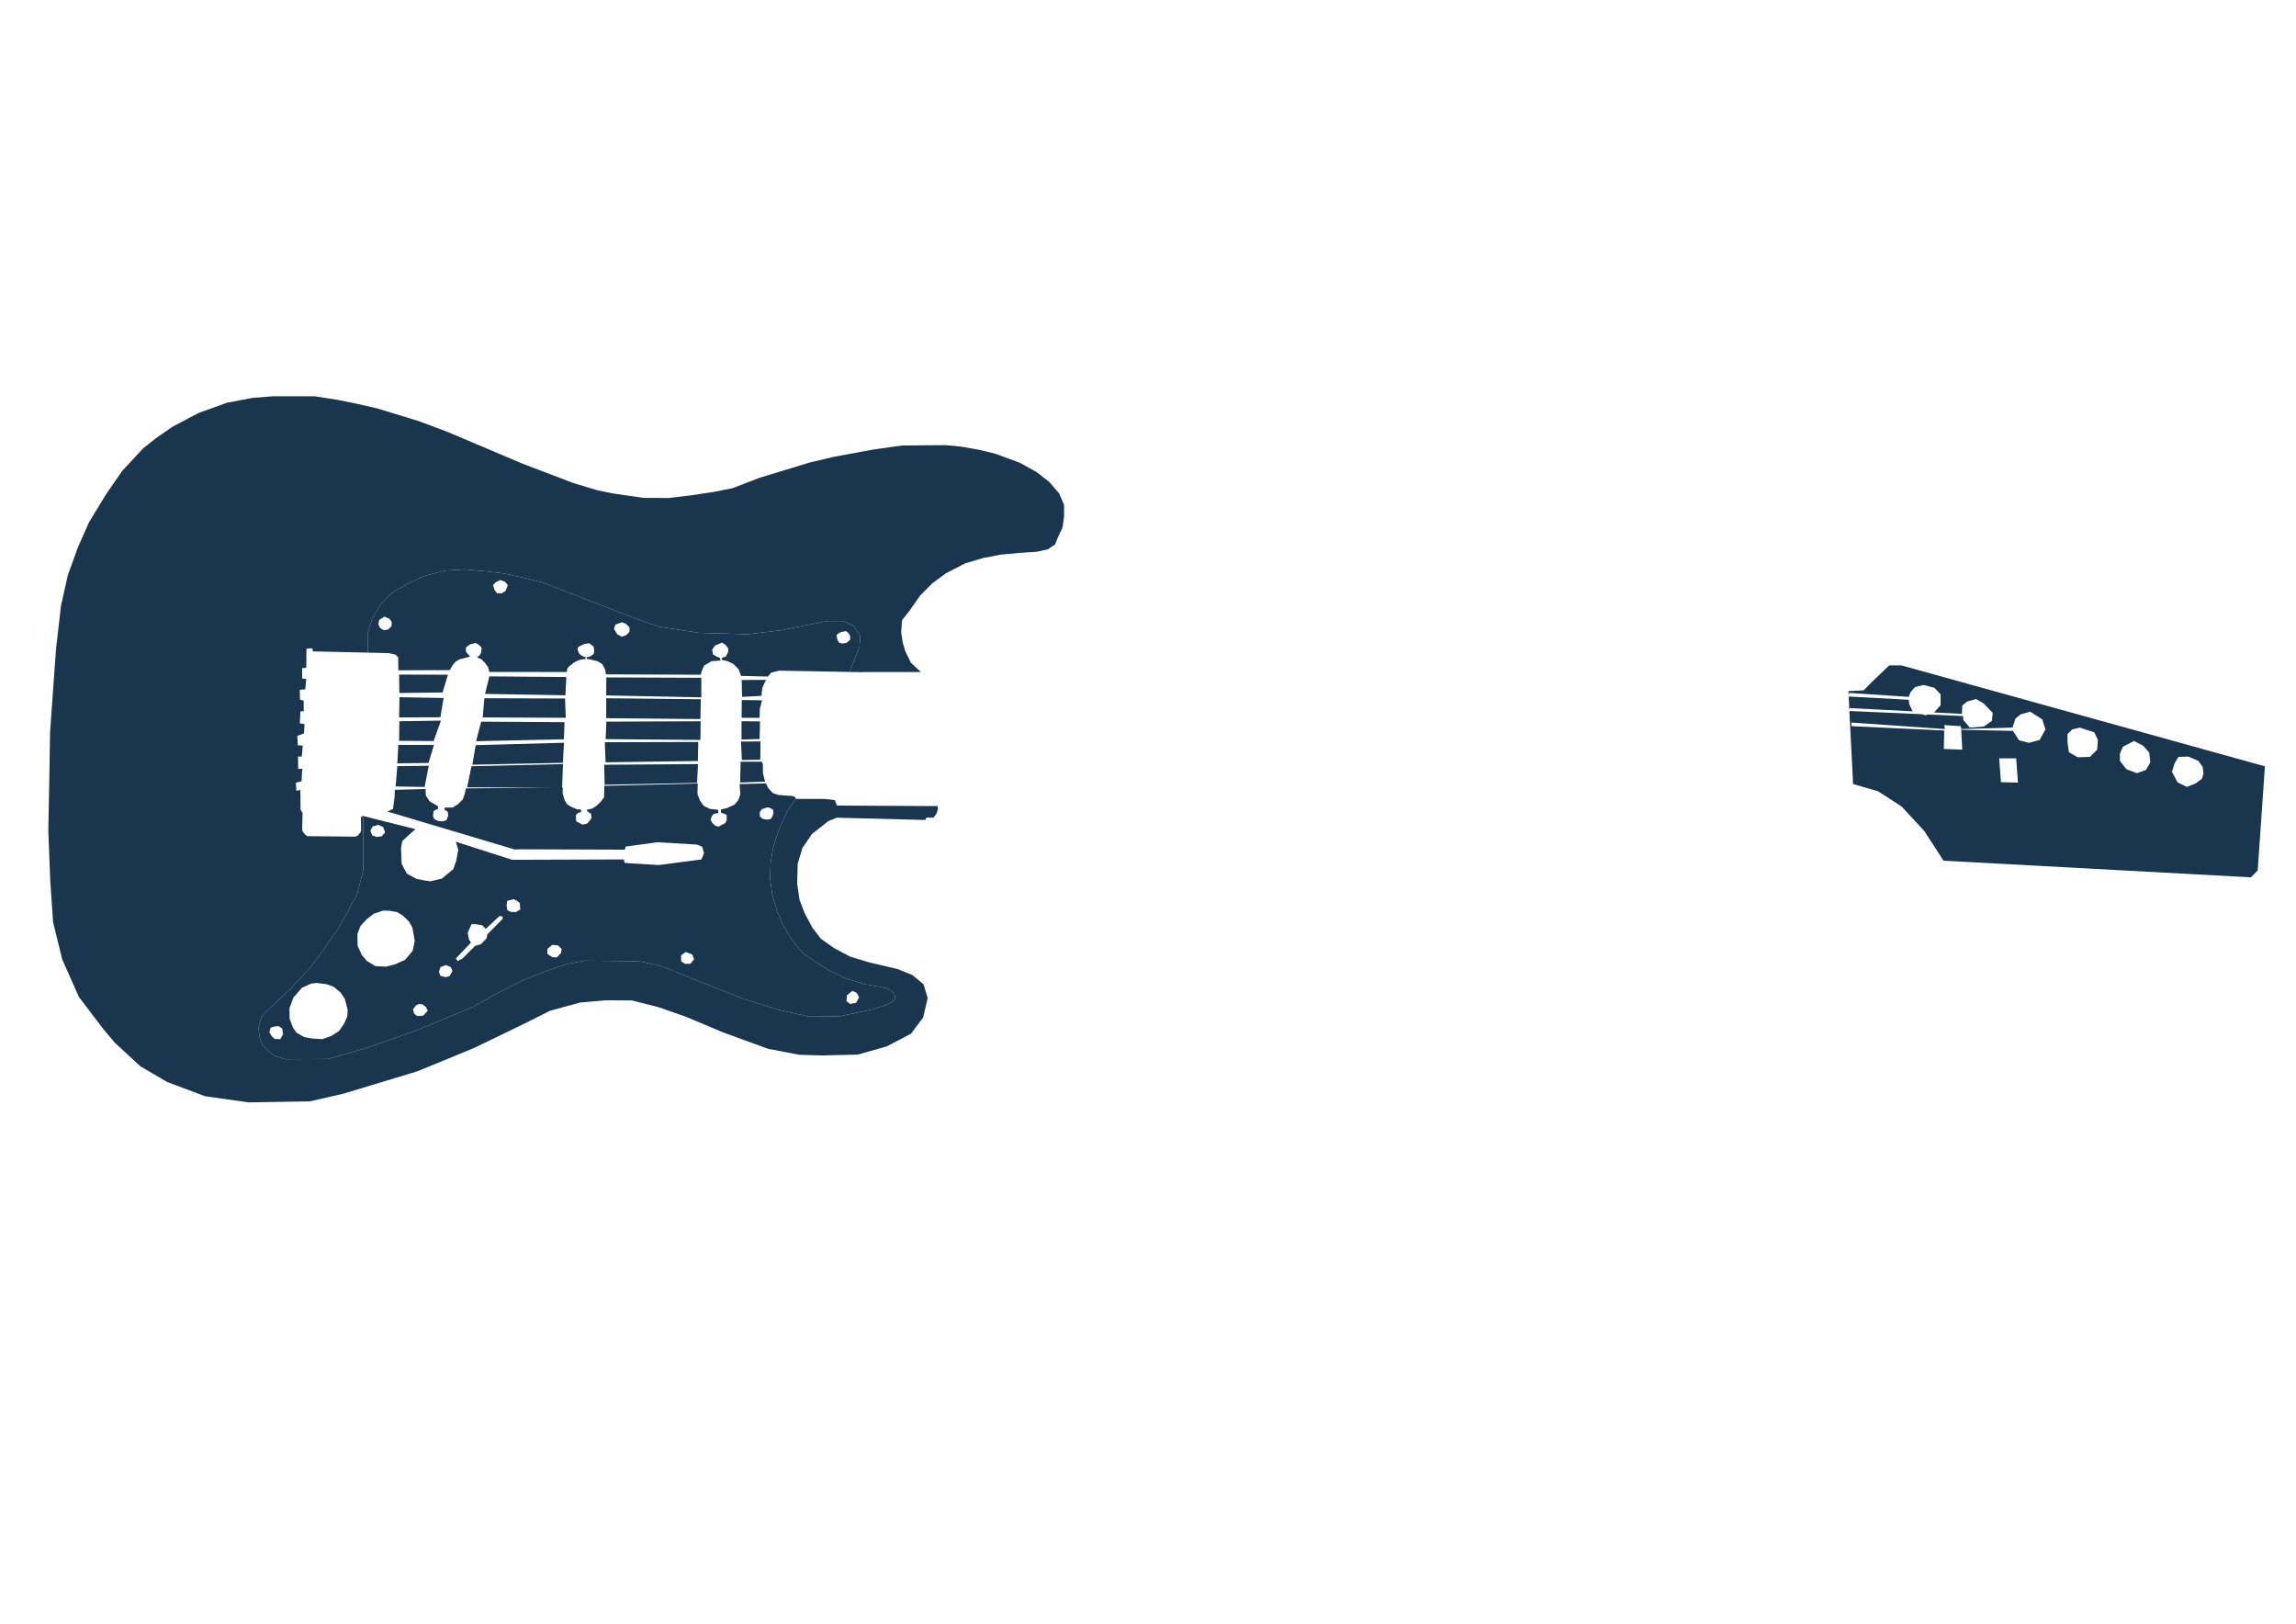
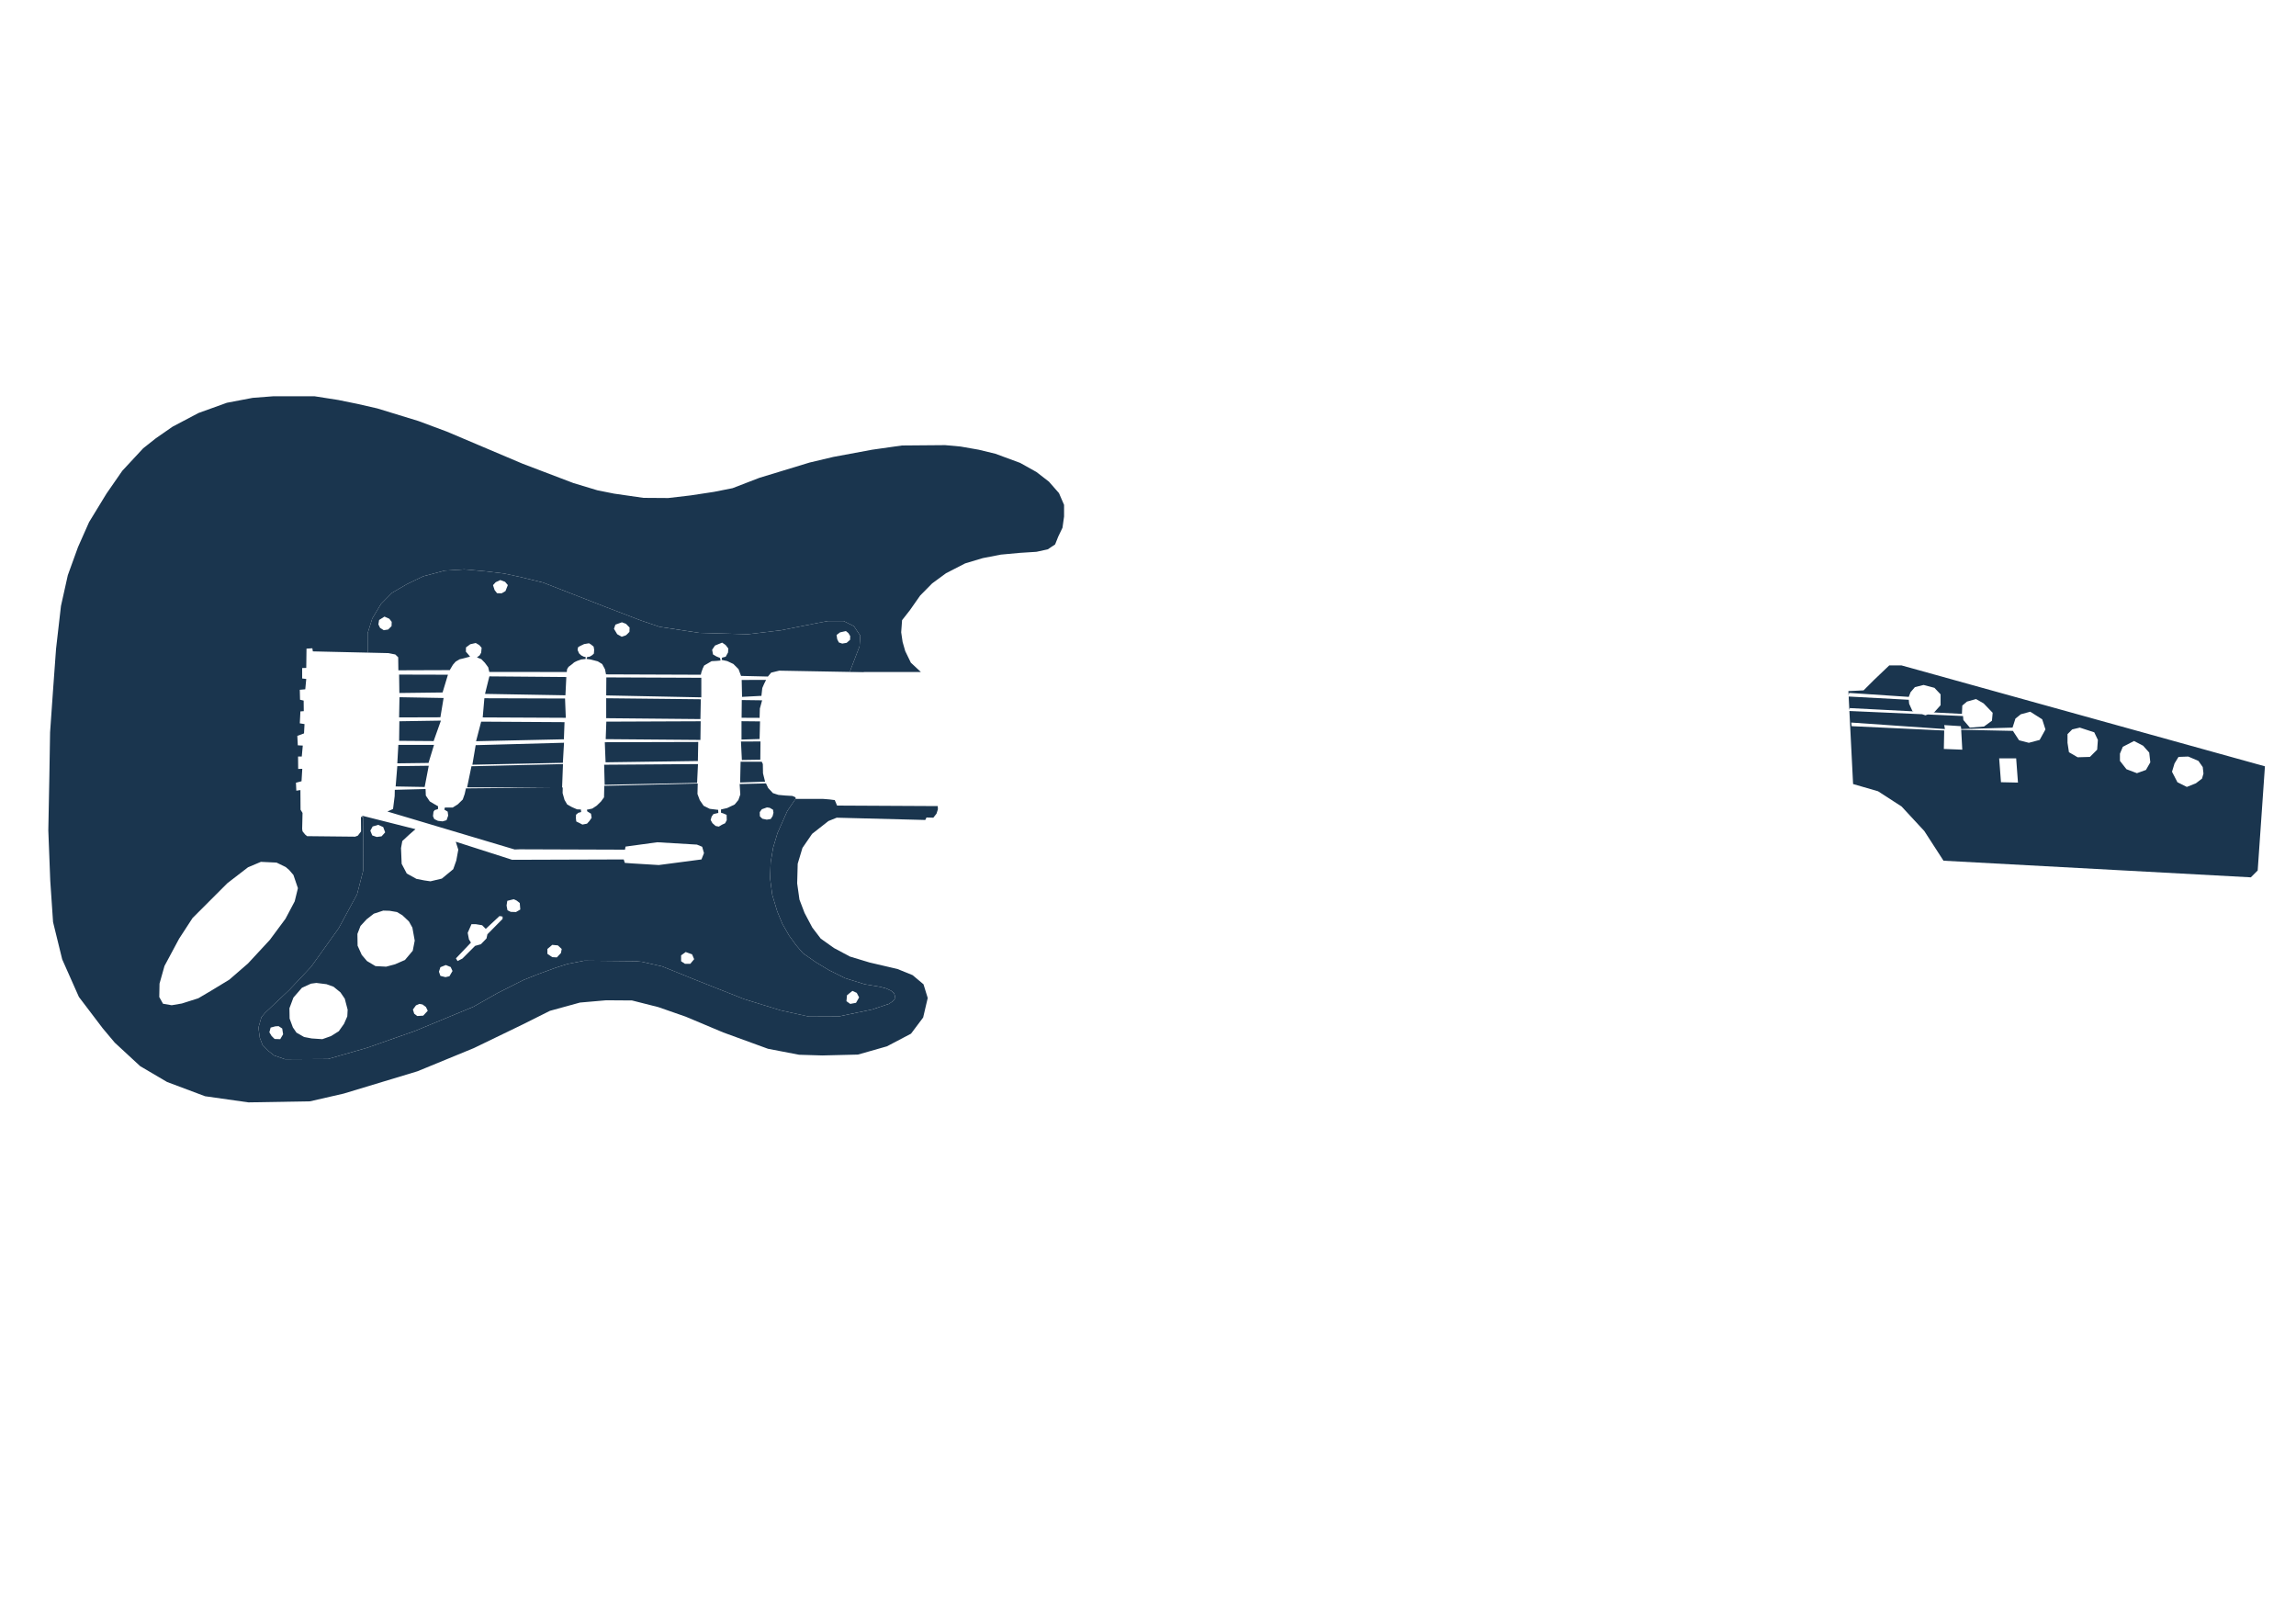
- <svg xmlns="http://www.w3.org/2000/svg" xml:space="preserve" width="297mm" height="210mm" viewBox="0 0 297 210">
-   <path d="m35.32 51.253-2.637.204-3.34.636-3.66 1.319-3.363 1.773-2.16 1.5-1.637 1.295-2.704 2.91-2.046 2.954-2.25 3.682-1.432 3.228-1.318 3.636-.886 3.978-.637 5.545-.386 5.319-.386 5.5-.091 5.568-.137 7.092.25 6.5.364 5.364 1.182 4.819 2.16 4.863 3.09 4.069 1.545 1.84 3.296 3.046 3.478 2.046 4.909 1.841 5.614.795 7.955-.136 4.364-1 9.546-2.887 7.296-3 6.25-3.023 3.59-1.795 3.887-1.069 3.387-.295 3.341.023 3.41.864 3.523 1.227 4.863 2.045 5.796 2.114 4.023.773 3 .09 4.614-.113 3.75-1.068 3.114-1.637 1.568-2.09.591-2.523-.546-1.773-1.408-1.182-1.955-.795-3.614-.842-2.546-.772-2.045-1.091-1.727-1.228-1.091-1.431-1-1.887-.66-1.727-.295-2.092.068-2.545.614-2.045 1.25-1.819 2.114-1.659 1.068-.432 11.455.296.159-.319.886.023.41-.523.181-.568-.022-.409-13.024-.068-.295-.705-.682-.09-.864-.069h-3.523l-1.069 1.559-1.27 2.86-.562 1.881-.322 1.897-.08 2.072.289 2.154.643 2.138.675 1.623.868 1.51.916 1.254.868 1.013 1.655 1.157 1.704 1.028 2.105 1.045 2.54.788 2.024.337.755.209.595.273.402.322.112.353-.032.434-.273.29-.482.321-2.17.723-3.02.627-1.27.273-3.874.016-3.696-.82-4.693-1.446-6.3-2.491-4.291-1.736-2.62-.594-.852-.08-6.605-.065-2.202.434-1.51.482-2.411.884-1.768.707-3.31 1.672-3.15 1.784-7.522 3.117-6.22 2.186-5.046 1.447-5.577.032-1.43-.499-.724-.578-.755-.771-.354-.933-.176-1.301.386-1.35.482-.579 3.133-2.957 2.83-3.006 3.55-4.965 1.158-2.138 1.221-2.25.788-3.054.032-6.91-.321-.065.016 1.897-.21.273-.208.273-.354.129-6.203-.065-.257-.209-.338-.418-.048-.321.02-.816.028-1.24-.257-.419-.016-2.54-.53.081-.049-1.029.723-.192.097-1.607-.53.016-.017-1.608h.482l.13-1.414-.644-.032-.064-1.221.868-.322.064-1.205-.61-.097.08-1.542.434-.032-.016-1.367-.466-.112-.032-1.286.707-.064.128-1.334-.53-.064V86.4l.53-.016.032-2.492.756-.048.064.402 2.91.067 4.177.094V81.9l.595-1.897 1.125-1.88 1.43-1.447 1.93-1.125 2.104-1.012 2.781-.74 2.539-.16 2.668.241 2.459.29 2.009.433 3.053.74 8.036 3.134 4.66 1.784 2.364.803 3.037.466 2.121.322 6.284.177 4.291-.515 4.597-.916 1.481-.276h2l1.341.66.819 1.227-.091 1.386-1.273 3.319h9.205l-1.296-1.205-.727-1.5-.34-1.182-.183-1.25.114-1.568 1-1.273 1.34-1.91 1.547-1.568 1.795-1.318 2.477-1.273 2.273-.682 2.341-.454 2.455-.227 2.159-.137 1.455-.318.954-.636.41-1.023.545-1.136.204-1.455v-1.5l-.659-1.523-1.295-1.477-1.614-1.25-2.114-1.182-3.205-1.182-2.159-.523-2.34-.409-2-.182-5.592.046-3.84.545-5.024.932-3.068.727-6.5 1.978-3.478 1.34-2.41.478-3 .455-2.909.34-3.204-.022-3.796-.546-2.16-.432-3.09-.932-6.569-2.5-9.818-4.16-3.66-1.363-5.34-1.636-2.592-.591-2.455-.5-3.045-.477Z" style="display:inline;fill:#1a354e;stroke-width:.265;paint-order:fill markers stroke" />
-   <path d="m60.059 73.639-2.539.16-2.78.74-2.106 1.012-1.929 1.125-1.43 1.447-1.125 1.88-.595 1.897v2.507l-3.478-.078 6.168.141.889.176.374.362.023 1.684 6.654-.023.046-.094.187-.316.176-.292.35-.398.515-.303.456-.106.48-.129.409-.104-.234-.293-.304-.35.011-.55.55-.41.713-.163.456.269.305.35-.059.632-.199.35-.35.258.572.234.456.467.433.585.14.597 10.021.011.036-.35.187-.316s.631-.456.654-.515.468-.257.468-.257l.526-.187.561-.059.012-.245-.257-.058-.316-.164-.269-.246-.199-.444.047-.351.234-.152.561-.269.632-.105.28.175.316.257.07.398-.035.503-.21.199-.328.199-.339.058-.081.234.56.082.901.233.573.351.362.679.13.654 12.265.047.07-.316.175-.49.188-.387.502-.292.457-.269.642-.035.515-.047-.07-.339-.456-.187-.444-.257-.117-.608.374-.55.923-.374.445.304.35.456-.034.515-.304.549-.468.117-.047.292.713.152.796.375.666.666.327.877 3.473.082.421-.503 1.04-.257 9.125.166 1.27-3.31.09-1.386-.818-1.227-1.34-.66h-2l-1.482.276-4.597.916-4.29.515-6.285-.177-2.121-.322-3.037-.466-2.363-.803-4.66-1.784-8.037-3.134-3.053-.74-2.01-.433-2.458-.29zm4.656 1.379.62.231.356.422-.306.777-.496.29-.595-.017-.314-.405-.207-.637.347-.38zm-14.982 4.73.629.28.306.397-.017.554-.438.438-.57.091-.48-.306-.215-.446.09-.57zm30.715.735.526.199.468.48-.023.56s-.386.421-.48.456-.514.176-.514.176l-.585-.327-.421-.702.187-.538zm28.975 1.134.322.263.234.386-.018.48-.438.392-.573.099-.439-.146-.21-.41-.088-.555.45-.34zm.954 5.297h.029l1.319.049.022-.05zm-58.75.332.033 2.382 5.59-.067.694-2.298zm11.675.232-.563 2.265 10.402.182.116-2.364zm15.13.132-.016 2.332 12.303.248v-2.53zm20.666.322-3.157.011.047 2.187 2.41-.129.093.012.116-1.029.246-.561zm-47.422 2.241-.05 2.613 5.342-.016.414-2.497zm10.98.133-.214 2.48 10.748.05-.099-2.497zm15.76 0v2.58L90.603 93l.05-2.563zm17.537.233-.023 2.292 2.327.012.035-1.205.292-1.064zM57.034 93.2l-5.374.083-.033 2.53 4.465.033zm38.884.076v2.374l2.339-.07.058-2.28zm-5.282.007-12.204.05-.082 2.265 12.253.1zm-28.393.05-.661 2.53 11.36-.248.083-2.216zm36.13 2.562-2.525.012.117 2.386 2.385-.035zm-8.05.067-12.089.033.1 2.596 11.939-.165Zm-17.364.1-11.427.313-.43 2.53 11.708-.248zm-21.431.28-.133 2.382 4.035-.05.711-2.332zM95.8 98.514l-.059 2.69 3.228-.106-.27-1.076-.022-1.204-.14-.304zm-22.974.308-11.84.281-.563 2.728 10.966.03-11.115.103-.165.727-.248.711-.645.629-.661.413h-1.01l-.065.265.43.264.066.513-.215.595-.513.15-.595-.067-.48-.231-.165-.38.066-.563.149-.215.43-.132.016-.364-.463-.265-.611-.363-.513-.761-.033-.843-3.98.103-.018.819-.21 1.66-.726.328 16.464 4.91.631-.023 13.635.047.07-.397 4.116-.562 5.121.304.679.28.233.82-.327.818-5.519.725-3.461-.21-.936-.07-.14-.445-14.43.047-7.296-2.339.328 1.029-.258 1.403-.397 1.123-1.473 1.216-1.474.35-.78-.113-1.026-.198-1.257-.695-.661-1.257-.083-2.034.165-.91.91-.843.794-.694-6.88-1.736-.006.169.151.03-.032 6.91-.788 3.054-1.221 2.25-1.157 2.138-3.552 4.965-2.829 3.006-3.133 2.957-.482.578-.387 1.35.177 1.302.354.933.755.77.724.58 1.43.498 5.577-.032 5.046-1.447 6.22-2.186 7.521-3.117 3.15-1.784 3.311-1.672 1.768-.707 2.41-.884 1.511-.482 2.202-.434 6.605.064.852.081 2.62.594 4.29 1.736 6.301 2.491 4.693 1.447 3.696.82 3.873-.017 1.27-.273 3.022-.627 2.169-.723.482-.321.273-.29.032-.434-.112-.353-.402-.322-.595-.273-.755-.209-2.025-.337-2.54-.788-2.104-1.045-1.704-1.028-1.655-1.157-.868-1.013-.916-1.253-.868-1.511-.675-1.623-.643-2.138-.289-2.153.08-2.073.321-1.897.563-1.88 1.27-2.861 1.07-1.559h.019l-.011-.036-.017-.166-.413-.181-.893-.05-.91-.083-.71-.231-.612-.662-.282-.595-3.406.083.083 1.356-.248.71-.48.58-.976.462-.793.182v.414l.347.116.38.165.017.694-.215.397-.397.182-.413.248-.414-.082-.413-.364-.232-.414.133-.446.231-.314.628-.15-.016-.396-1.092-.132-.793-.397-.496-.728-.298-.794.033-1.356-12.088.298v.132l-.033 1.356-.397.546-.546.53-.579.38-.694.148.05.215.48.298.082.53-.298.43-.298.33-.595.116-.413-.215-.38-.182-.05-.414.016-.463.298-.248.364-.099-.033-.33-.496-.017-.645-.281-.629-.347-.347-.596-.248-.876.017-.728h-.083zm17.462 0-12.138.083.066 2.596c.199 0 11.956-.248 11.956-.248zm-34.826.215-4.068.05-.215 2.629 3.754.066zm43.747 5.39.356.05.43.248s.058.348.058.389-.108.43-.108.43l-.248.38-.512.083-.563-.116s-.322-.281-.33-.322a10 10 0 0 1-.017-.505c0-.058.281-.405.281-.405zm-50.279 2.25.645.297.248.678-.463.513-.628.083-.579-.199-.248-.612.298-.545zm17.509 9.622.374.164.421.327.07.842-.561.327-.678-.023-.421-.21-.117-.609.093-.607zm-16.862 1.473.819.024.959.163.701.421.842.796.445.794.304 1.685-.257 1.31-1.006 1.192-1.286.561-1.146.304-1.38-.07-1.1-.655-.677-.795-.538-1.193-.024-1.52.398-1.029.795-.865.935-.725zm15.038.702.397.07v.304l-1.964 1.988-.117.538-.725.748-.748.21-1.637 1.638-.632.327-.21-.35 1.94-2.036-.257-.42-.163-.842.491-1.123h.538l.842.14.468.468zm6.821 3.73.728.067.496.463-.099.529-.53.562-.595-.033-.628-.43v-.629zm17.265.926.826.298.265.628-.496.596h-.695l-.496-.33v-.762zm-31.032 1.681.631.258.234.514-.397.679-.515.116-.654-.164-.187-.537.187-.585zm-16.744 2.316 1.31.163.911.328.89.725.56.818.374 1.427-.046.865-.421.959-.678.959-1.006.631-1.123.398-1.38-.093-.981-.188-.983-.561-.467-.678-.422-1.146-.023-1.333.515-1.38 1.099-1.263 1.169-.538zm69.34 1.028.56.258.305.585-.398.701-.749.14-.49-.35.07-.772zm-56.01 1.685.398.07.443.327.235.49-.585.632-.772.047-.397-.303-.164-.538.397-.538zm-18.218 2.876.468.304.117.749-.375.631-.725-.024-.397-.397-.28-.468.163-.608.608-.164z" style="display:inline;fill:#1a354e;fill-opacity:1;stroke-width:.265;paint-order:fill markers stroke" />
-   <path d="m244.385 86.06-2.012 1.919-1.31 1.31-1.964.093.029.56.065-.326 7.717.514.234-.608.561-.655 1.123-.28 1.403.373.795.843v1.403l-.795.889-.122.044 3.677.19.047-1.077.608-.514 1.169-.328.982.562 1.17 1.216-.094 1.029-1.029.748-1.824.14-.842-.981-.047-.515-4.56-.203-.304.11-.424-.142-9.409-.418.478 9.446 3.228.935 3.04 1.965 2.946 3.18 2.48 3.836 39.756 2.151.888-.888.936-13.47-47.006-13.05zm-5.25 4.025.088 1.747.063-.252 8.247.426-.155-.052-.42-.935-.048-.515zm23.49 1.963 1.544.982.421 1.31-.748 1.356-1.403.374-1.263-.328-.796-1.215-6.688-.14.14 2.572-2.385-.094.047-2.385-11.974-.562-.047-.467 12.114.841-.093-.514 2.152.14.047.374 6.641-.187.374-1.169.702-.56zm6.409 2.057 1.87.609.468.982-.093 1.263-.936.935-1.59.047-1.123-.655-.187-1.216v-1.122l.608-.609zm7.015 1.731 1.17.608.795.89.14 1.262-.561.982-1.17.421-1.356-.515-.842-1.076v-.935l.374-.889zm7.016 2.011 1.31.561.561.796.094.842-.187.654-.796.609-1.169.467-1.216-.608-.701-1.356.327-1.076.514-.842zm-24.462.234h2.199l.233 3.134-2.198-.047z" style="display:inline;fill:#1a354e;fill-opacity:1;stroke-width:.265;paint-order:fill markers stroke" />
+ <svg xmlns="http://www.w3.org/2000/svg" xml:space="preserve" width="297mm" height="210mm" viewBox="0 0 297 210" version="1.1" id="svg3">
+   <defs id="defs3" />
+   <g id="layer1">
+     <path id="path1" style="display:inline;fill:#1a354e;stroke-width:0.265;paint-order:fill markers stroke" d="M 35.32 51.253 L 32.683 51.457 L 29.343 52.093 L 25.683 53.412 L 22.32 55.185 L 20.16 56.685 L 18.523 57.98 L 15.819 60.89 L 13.773 63.844 L 11.523 67.526 L 10.091 70.754 L 8.773 74.39 L 7.887 78.368 L 7.25 83.913 L 6.864 89.232 L 6.478 94.732 L 6.387 100.3 L 6.25 107.392 L 6.5 113.892 L 6.864 119.256 L 8.046 124.075 L 10.206 128.938 L 13.296 133.007 L 14.841 134.847 L 18.137 137.893 L 21.615 139.939 L 26.524 141.78 L 32.138 142.575 L 40.093 142.439 L 44.457 141.439 L 54.003 138.552 L 61.299 135.552 L 67.549 132.529 L 71.139 130.734 L 75.026 129.665 L 78.413 129.37 L 81.754 129.393 L 85.164 130.257 L 88.687 131.484 L 93.55 133.529 L 99.346 135.643 L 103.369 136.416 L 106.369 136.506 L 110.983 136.393 L 114.733 135.325 L 117.847 133.688 L 119.415 131.598 L 120.006 129.075 L 119.46 127.302 L 118.052 126.12 L 116.097 125.325 L 112.483 124.483 L 109.937 123.711 L 107.892 122.62 L 106.165 121.392 L 105.074 119.961 L 104.074 118.074 L 103.414 116.347 L 103.119 114.255 L 103.187 111.71 L 103.801 109.665 L 105.051 107.846 L 107.165 106.187 L 108.233 105.755 L 119.688 106.051 L 119.847 105.732 L 120.733 105.755 L 121.143 105.232 L 121.324 104.664 L 121.302 104.255 L 108.278 104.187 L 107.983 103.482 L 107.301 103.392 L 106.437 103.323 L 102.914 103.323 L 101.845 104.882 L 100.575 107.742 L 100.013 109.623 L 99.691 111.52 L 99.611 113.592 L 99.9 115.746 L 100.543 117.884 L 101.218 119.507 L 102.086 121.017 L 103.002 122.271 L 103.87 123.284 L 105.525 124.441 L 107.229 125.469 L 109.334 126.514 L 111.874 127.302 L 113.898 127.639 L 114.653 127.848 L 115.248 128.121 L 115.65 128.443 L 115.762 128.796 L 115.73 129.23 L 115.457 129.52 L 114.975 129.841 L 112.805 130.564 L 109.785 131.191 L 108.515 131.464 L 104.641 131.48 L 100.945 130.66 L 96.252 129.214 L 89.952 126.723 L 85.661 124.987 L 83.041 124.393 L 82.189 124.313 L 75.584 124.248 L 73.382 124.682 L 71.872 125.164 L 69.461 126.048 L 67.693 126.755 L 64.383 128.427 L 61.233 130.211 L 53.711 133.328 L 47.491 135.514 L 42.445 136.961 L 36.868 136.993 L 35.438 136.494 L 34.714 135.916 L 33.959 135.145 L 33.605 134.212 L 33.429 132.911 L 33.815 131.561 L 34.297 130.982 L 37.43 128.025 L 40.26 125.019 L 43.81 120.054 L 44.968 117.916 L 46.189 115.666 L 46.977 112.612 L 47.009 105.702 L 46.688 105.637 L 46.704 107.534 L 46.494 107.807 L 46.286 108.08 L 45.932 108.209 L 39.729 108.144 L 39.472 107.935 L 39.134 107.517 L 39.086 107.196 L 39.106 106.38 L 39.134 105.14 L 38.877 104.721 L 38.861 102.181 L 38.331 102.262 L 38.282 101.233 L 39.005 101.041 L 39.102 99.434 L 38.572 99.45 L 38.555 97.842 L 39.037 97.842 L 39.167 96.428 L 38.523 96.396 L 38.459 95.175 L 39.327 94.853 L 39.391 93.648 L 38.781 93.551 L 38.861 92.009 L 39.295 91.977 L 39.279 90.61 L 38.813 90.498 L 38.781 89.212 L 39.488 89.148 L 39.616 87.814 L 39.086 87.75 L 39.086 86.4 L 39.616 86.384 L 39.648 83.892 L 40.404 83.844 L 40.468 84.246 L 43.378 84.313 L 47.555 84.407 L 47.555 81.9 L 48.15 80.003 L 49.275 78.123 L 50.705 76.676 L 52.635 75.551 L 54.739 74.539 L 57.52 73.799 L 60.059 73.639 L 62.727 73.88 L 65.186 74.17 L 67.195 74.603 L 70.248 75.343 L 78.284 78.477 L 82.944 80.261 L 85.308 81.064 L 88.345 81.53 L 90.466 81.852 L 96.75 82.029 L 101.041 81.514 L 105.638 80.598 L 107.119 80.322 L 109.119 80.322 L 110.46 80.982 L 111.279 82.209 L 111.188 83.595 L 109.915 86.914 L 119.12 86.914 L 117.824 85.709 L 117.097 84.209 L 116.757 83.027 L 116.574 81.777 L 116.688 80.209 L 117.688 78.936 L 119.028 77.026 L 120.575 75.458 L 122.37 74.14 L 124.847 72.867 L 127.12 72.185 L 129.461 71.731 L 131.916 71.504 L 134.075 71.367 L 135.53 71.049 L 136.484 70.413 L 136.894 69.39 L 137.439 68.254 L 137.643 66.799 L 137.643 65.299 L 136.984 63.776 L 135.689 62.299 L 134.075 61.049 L 131.961 59.867 L 128.756 58.685 L 126.597 58.162 L 124.257 57.753 L 122.257 57.571 L 116.665 57.617 L 112.825 58.162 L 107.801 59.094 L 104.733 59.821 L 98.233 61.799 L 94.755 63.139 L 92.345 63.617 L 89.345 64.072 L 86.436 64.412 L 83.232 64.39 L 79.436 63.844 L 77.276 63.412 L 74.186 62.48 L 67.617 59.98 L 57.799 55.82 L 54.139 54.457 L 48.799 52.821 L 46.207 52.23 L 43.752 51.73 L 40.707 51.253 L 35.32 51.253 z M 33.748 111.466 L 35.773 111.562 L 36.963 112.14 L 37.412 112.526 L 37.959 113.169 L 38.537 114.873 L 38.12 116.576 L 36.93 118.826 L 34.905 121.558 L 32.077 124.612 L 29.666 126.701 L 27.288 128.147 L 25.649 129.112 L 23.527 129.786 L 22.209 130.011 L 21.085 129.818 L 20.602 128.951 L 20.635 127.215 L 21.277 124.933 L 23.174 121.397 L 24.91 118.73 L 29.409 114.23 L 32.077 112.173 L 33.748 111.466 z " />
+     <path d="m60.059 73.639-2.539.16-2.78.74-2.106 1.012-1.929 1.125-1.43 1.447-1.125 1.88-.595 1.897v2.507l-3.478-.078 6.168.141.889.176.374.362.023 1.684 6.654-.023.046-.094.187-.316.176-.292.35-.398.515-.303.456-.106.48-.129.409-.104-.234-.293-.304-.35.011-.55.55-.41.713-.163.456.269.305.35-.059.632-.199.35-.35.258.572.234.456.467.433.585.14.597 10.021.011.036-.35.187-.316s.631-.456.654-.515.468-.257.468-.257l.526-.187.561-.059.012-.245-.257-.058-.316-.164-.269-.246-.199-.444.047-.351.234-.152.561-.269.632-.105.28.175.316.257.07.398-.035.503-.21.199-.328.199-.339.058-.081.234.56.082.901.233.573.351.362.679.13.654 12.265.047.07-.316.175-.49.188-.387.502-.292.457-.269.642-.035.515-.047-.07-.339-.456-.187-.444-.257-.117-.608.374-.55.923-.374.445.304.35.456-.034.515-.304.549-.468.117-.047.292.713.152.796.375.666.666.327.877 3.473.082.421-.503 1.04-.257 9.125.166 1.27-3.31.09-1.386-.818-1.227-1.34-.66h-2l-1.482.276-4.597.916-4.29.515-6.285-.177-2.121-.322-3.037-.466-2.363-.803-4.66-1.784-8.037-3.134-3.053-.74-2.01-.433-2.458-.29zm4.656 1.379.62.231.356.422-.306.777-.496.29-.595-.017-.314-.405-.207-.637.347-.38zm-14.982 4.73.629.28.306.397-.017.554-.438.438-.57.091-.48-.306-.215-.446.09-.57zm30.715.735.526.199.468.48-.023.56s-.386.421-.48.456-.514.176-.514.176l-.585-.327-.421-.702.187-.538zm28.975 1.134.322.263.234.386-.018.48-.438.392-.573.099-.439-.146-.21-.41-.088-.555.45-.34zm.954 5.297h.029l1.319.049.022-.05zm-58.75.332.033 2.382 5.59-.067.694-2.298zm11.675.232-.563 2.265 10.402.182.116-2.364zm15.13.132-.016 2.332 12.303.248v-2.53zm20.666.322-3.157.011.047 2.187 2.41-.129.093.012.116-1.029.246-.561zm-47.422 2.241-.05 2.613 5.342-.016.414-2.497zm10.98.133-.214 2.48 10.748.05-.099-2.497zm15.76 0v2.58L90.603 93l.05-2.563zm17.537.233-.023 2.292 2.327.012.035-1.205.292-1.064zM57.034 93.2l-5.374.083-.033 2.53 4.465.033zm38.884.076v2.374l2.339-.07.058-2.28zm-5.282.007-12.204.05-.082 2.265 12.253.1zm-28.393.05-.661 2.53 11.36-.248.083-2.216zm36.13 2.562-2.525.012.117 2.386 2.385-.035zm-8.05.067-12.089.033.1 2.596 11.939-.165Zm-17.364.1-11.427.313-.43 2.53 11.708-.248zm-21.431.28-.133 2.382 4.035-.05.711-2.332zM95.8 98.514l-.059 2.69 3.228-.106-.27-1.076-.022-1.204-.14-.304zm-22.974.308-11.84.281-.563 2.728 10.966.03-11.115.103-.165.727-.248.711-.645.629-.661.413h-1.01l-.065.265.43.264.066.513-.215.595-.513.15-.595-.067-.48-.231-.165-.38.066-.563.149-.215.43-.132.016-.364-.463-.265-.611-.363-.513-.761-.033-.843-3.98.103-.018.819-.21 1.66-.726.328 16.464 4.91.631-.023 13.635.047.07-.397 4.116-.562 5.121.304.679.28.233.82-.327.818-5.519.725-3.461-.21-.936-.07-.14-.445-14.43.047-7.296-2.339.328 1.029-.258 1.403-.397 1.123-1.473 1.216-1.474.35-.78-.113-1.026-.198-1.257-.695-.661-1.257-.083-2.034.165-.91.91-.843.794-.694-6.88-1.736-.006.169.151.03-.032 6.91-.788 3.054-1.221 2.25-1.157 2.138-3.552 4.965-2.829 3.006-3.133 2.957-.482.578-.387 1.35.177 1.302.354.933.755.77.724.58 1.43.498 5.577-.032 5.046-1.447 6.22-2.186 7.521-3.117 3.15-1.784 3.311-1.672 1.768-.707 2.41-.884 1.511-.482 2.202-.434 6.605.064.852.081 2.62.594 4.29 1.736 6.301 2.491 4.693 1.447 3.696.82 3.873-.017 1.27-.273 3.022-.627 2.169-.723.482-.321.273-.29.032-.434-.112-.353-.402-.322-.595-.273-.755-.209-2.025-.337-2.54-.788-2.104-1.045-1.704-1.028-1.655-1.157-.868-1.013-.916-1.253-.868-1.511-.675-1.623-.643-2.138-.289-2.153.08-2.073.321-1.897.563-1.88 1.27-2.861 1.07-1.559h.019l-.011-.036-.017-.166-.413-.181-.893-.05-.91-.083-.71-.231-.612-.662-.282-.595-3.406.083.083 1.356-.248.71-.48.58-.976.462-.793.182v.414l.347.116.38.165.017.694-.215.397-.397.182-.413.248-.414-.082-.413-.364-.232-.414.133-.446.231-.314.628-.15-.016-.396-1.092-.132-.793-.397-.496-.728-.298-.794.033-1.356-12.088.298v.132l-.033 1.356-.397.546-.546.53-.579.38-.694.148.05.215.48.298.082.53-.298.43-.298.33-.595.116-.413-.215-.38-.182-.05-.414.016-.463.298-.248.364-.099-.033-.33-.496-.017-.645-.281-.629-.347-.347-.596-.248-.876.017-.728h-.083zm17.462 0-12.138.083.066 2.596c.199 0 11.956-.248 11.956-.248zm-34.826.215-4.068.05-.215 2.629 3.754.066zm43.747 5.39.356.05.43.248s.058.348.058.389-.108.43-.108.43l-.248.38-.512.083-.563-.116s-.322-.281-.33-.322a10 10 0 0 1-.017-.505c0-.058.281-.405.281-.405zm-50.279 2.25.645.297.248.678-.463.513-.628.083-.579-.199-.248-.612.298-.545zm17.509 9.622.374.164.421.327.07.842-.561.327-.678-.023-.421-.21-.117-.609.093-.607zm-16.862 1.473.819.024.959.163.701.421.842.796.445.794.304 1.685-.257 1.31-1.006 1.192-1.286.561-1.146.304-1.38-.07-1.1-.655-.677-.795-.538-1.193-.024-1.52.398-1.029.795-.865.935-.725zm15.038.702.397.07v.304l-1.964 1.988-.117.538-.725.748-.748.21-1.637 1.638-.632.327-.21-.35 1.94-2.036-.257-.42-.163-.842.491-1.123h.538l.842.14.468.468zm6.821 3.73.728.067.496.463-.099.529-.53.562-.595-.033-.628-.43v-.629zm17.265.926.826.298.265.628-.496.596h-.695l-.496-.33v-.762zm-31.032 1.681.631.258.234.514-.397.679-.515.116-.654-.164-.187-.537.187-.585zm-16.744 2.316 1.31.163.911.328.89.725.56.818.374 1.427-.046.865-.421.959-.678.959-1.006.631-1.123.398-1.38-.093-.981-.188-.983-.561-.467-.678-.422-1.146-.023-1.333.515-1.38 1.099-1.263 1.169-.538zm69.34 1.028.56.258.305.585-.398.701-.749.14-.49-.35.07-.772zm-56.01 1.685.398.07.443.327.235.49-.585.632-.772.047-.397-.303-.164-.538.397-.538zm-18.218 2.876.468.304.117.749-.375.631-.725-.024-.397-.397-.28-.468.163-.608.608-.164z" style="display:inline;fill:#1a354e;fill-opacity:1;stroke-width:0.265;paint-order:fill markers stroke" id="path2" />
+     <path d="m 244.385,86.06 -2.012,1.919 -1.31,1.31 -1.964,0.093 0.029,0.56 0.065,-0.326 7.717,0.514 0.234,-0.608 0.561,-0.655 1.123,-0.28 1.403,0.373 0.795,0.843 v 1.403 l -0.795,0.889 -0.122,0.044 3.677,0.19 0.047,-1.077 0.608,-0.514 1.169,-0.328 0.982,0.562 1.17,1.216 -0.094,1.029 -1.029,0.748 -1.824,0.14 -0.842,-0.981 -0.047,-0.515 -4.56,-0.203 -0.304,0.11 -0.424,-0.142 -9.409,-0.418 0.478,9.446 3.228,0.935 3.04,1.965 2.946,3.18 2.48,3.836 39.756,2.151 0.888,-0.888 0.936,-13.47 -47.006,-13.05 z m -5.25,4.025 0.088,1.747 0.063,-0.252 8.247,0.426 -0.155,-0.052 -0.42,-0.935 -0.048,-0.515 z m 23.49,1.963 1.544,0.982 0.421,1.31 -0.748,1.356 -1.403,0.374 -1.263,-0.328 -0.796,-1.215 -6.688,-0.14 0.14,2.572 -2.385,-0.094 0.047,-2.385 -11.974,-0.562 -0.047,-0.467 12.114,0.841 -0.093,-0.514 2.152,0.14 0.047,0.374 6.641,-0.187 0.374,-1.169 0.702,-0.56 z m 6.409,2.057 1.87,0.609 0.468,0.982 -0.093,1.263 -0.936,0.935 -1.59,0.047 -1.123,-0.655 -0.187,-1.216 v -1.122 l 0.608,-0.609 z m 7.015,1.731 1.17,0.608 0.795,0.89 0.14,1.262 -0.561,0.982 -1.17,0.421 -1.356,-0.515 -0.842,-1.076 v -0.935 l 0.374,-0.889 z m 7.016,2.011 1.31,0.561 0.561,0.796 0.094,0.842 -0.187,0.654 -0.796,0.609 -1.169,0.467 -1.216,-0.608 -0.701,-1.356 0.327,-1.076 0.514,-0.842 z m -24.462,0.234 h 2.199 l 0.233,3.134 -2.198,-0.047 z" style="display:inline;fill:#1a354e;fill-opacity:1;stroke-width:0.265;paint-order:fill markers stroke" id="path3" />
+   </g>
</svg>
